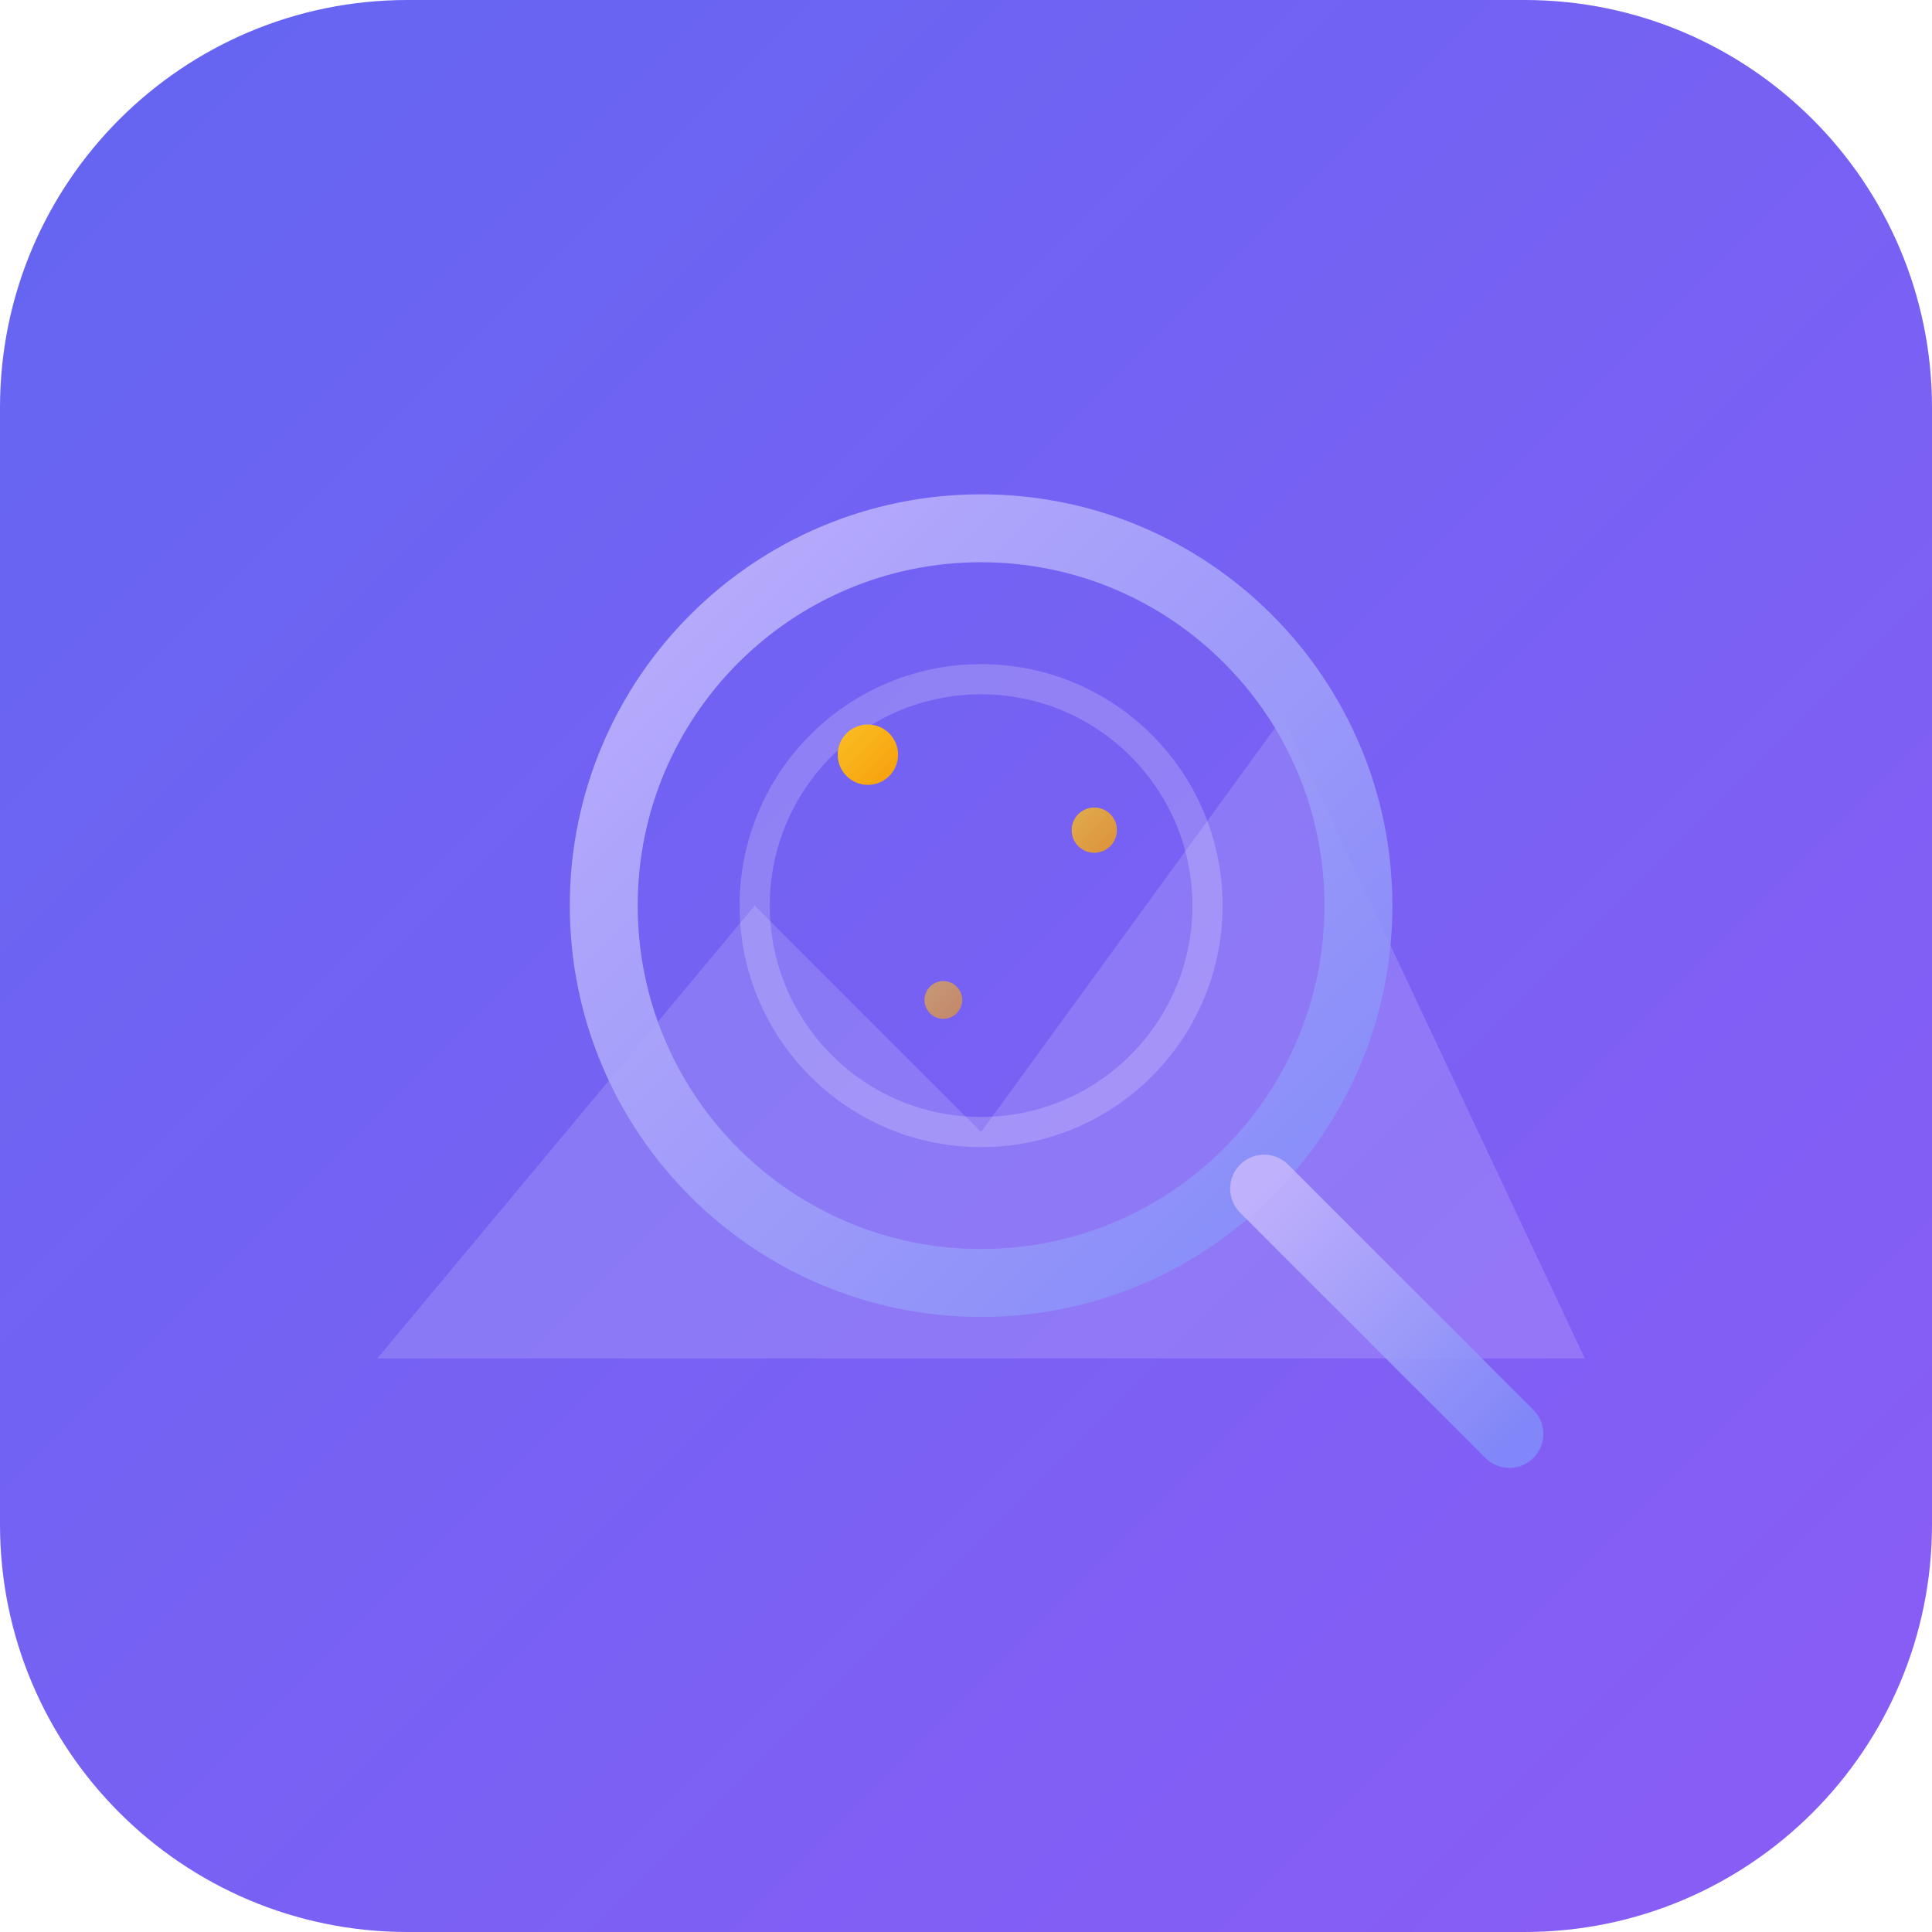
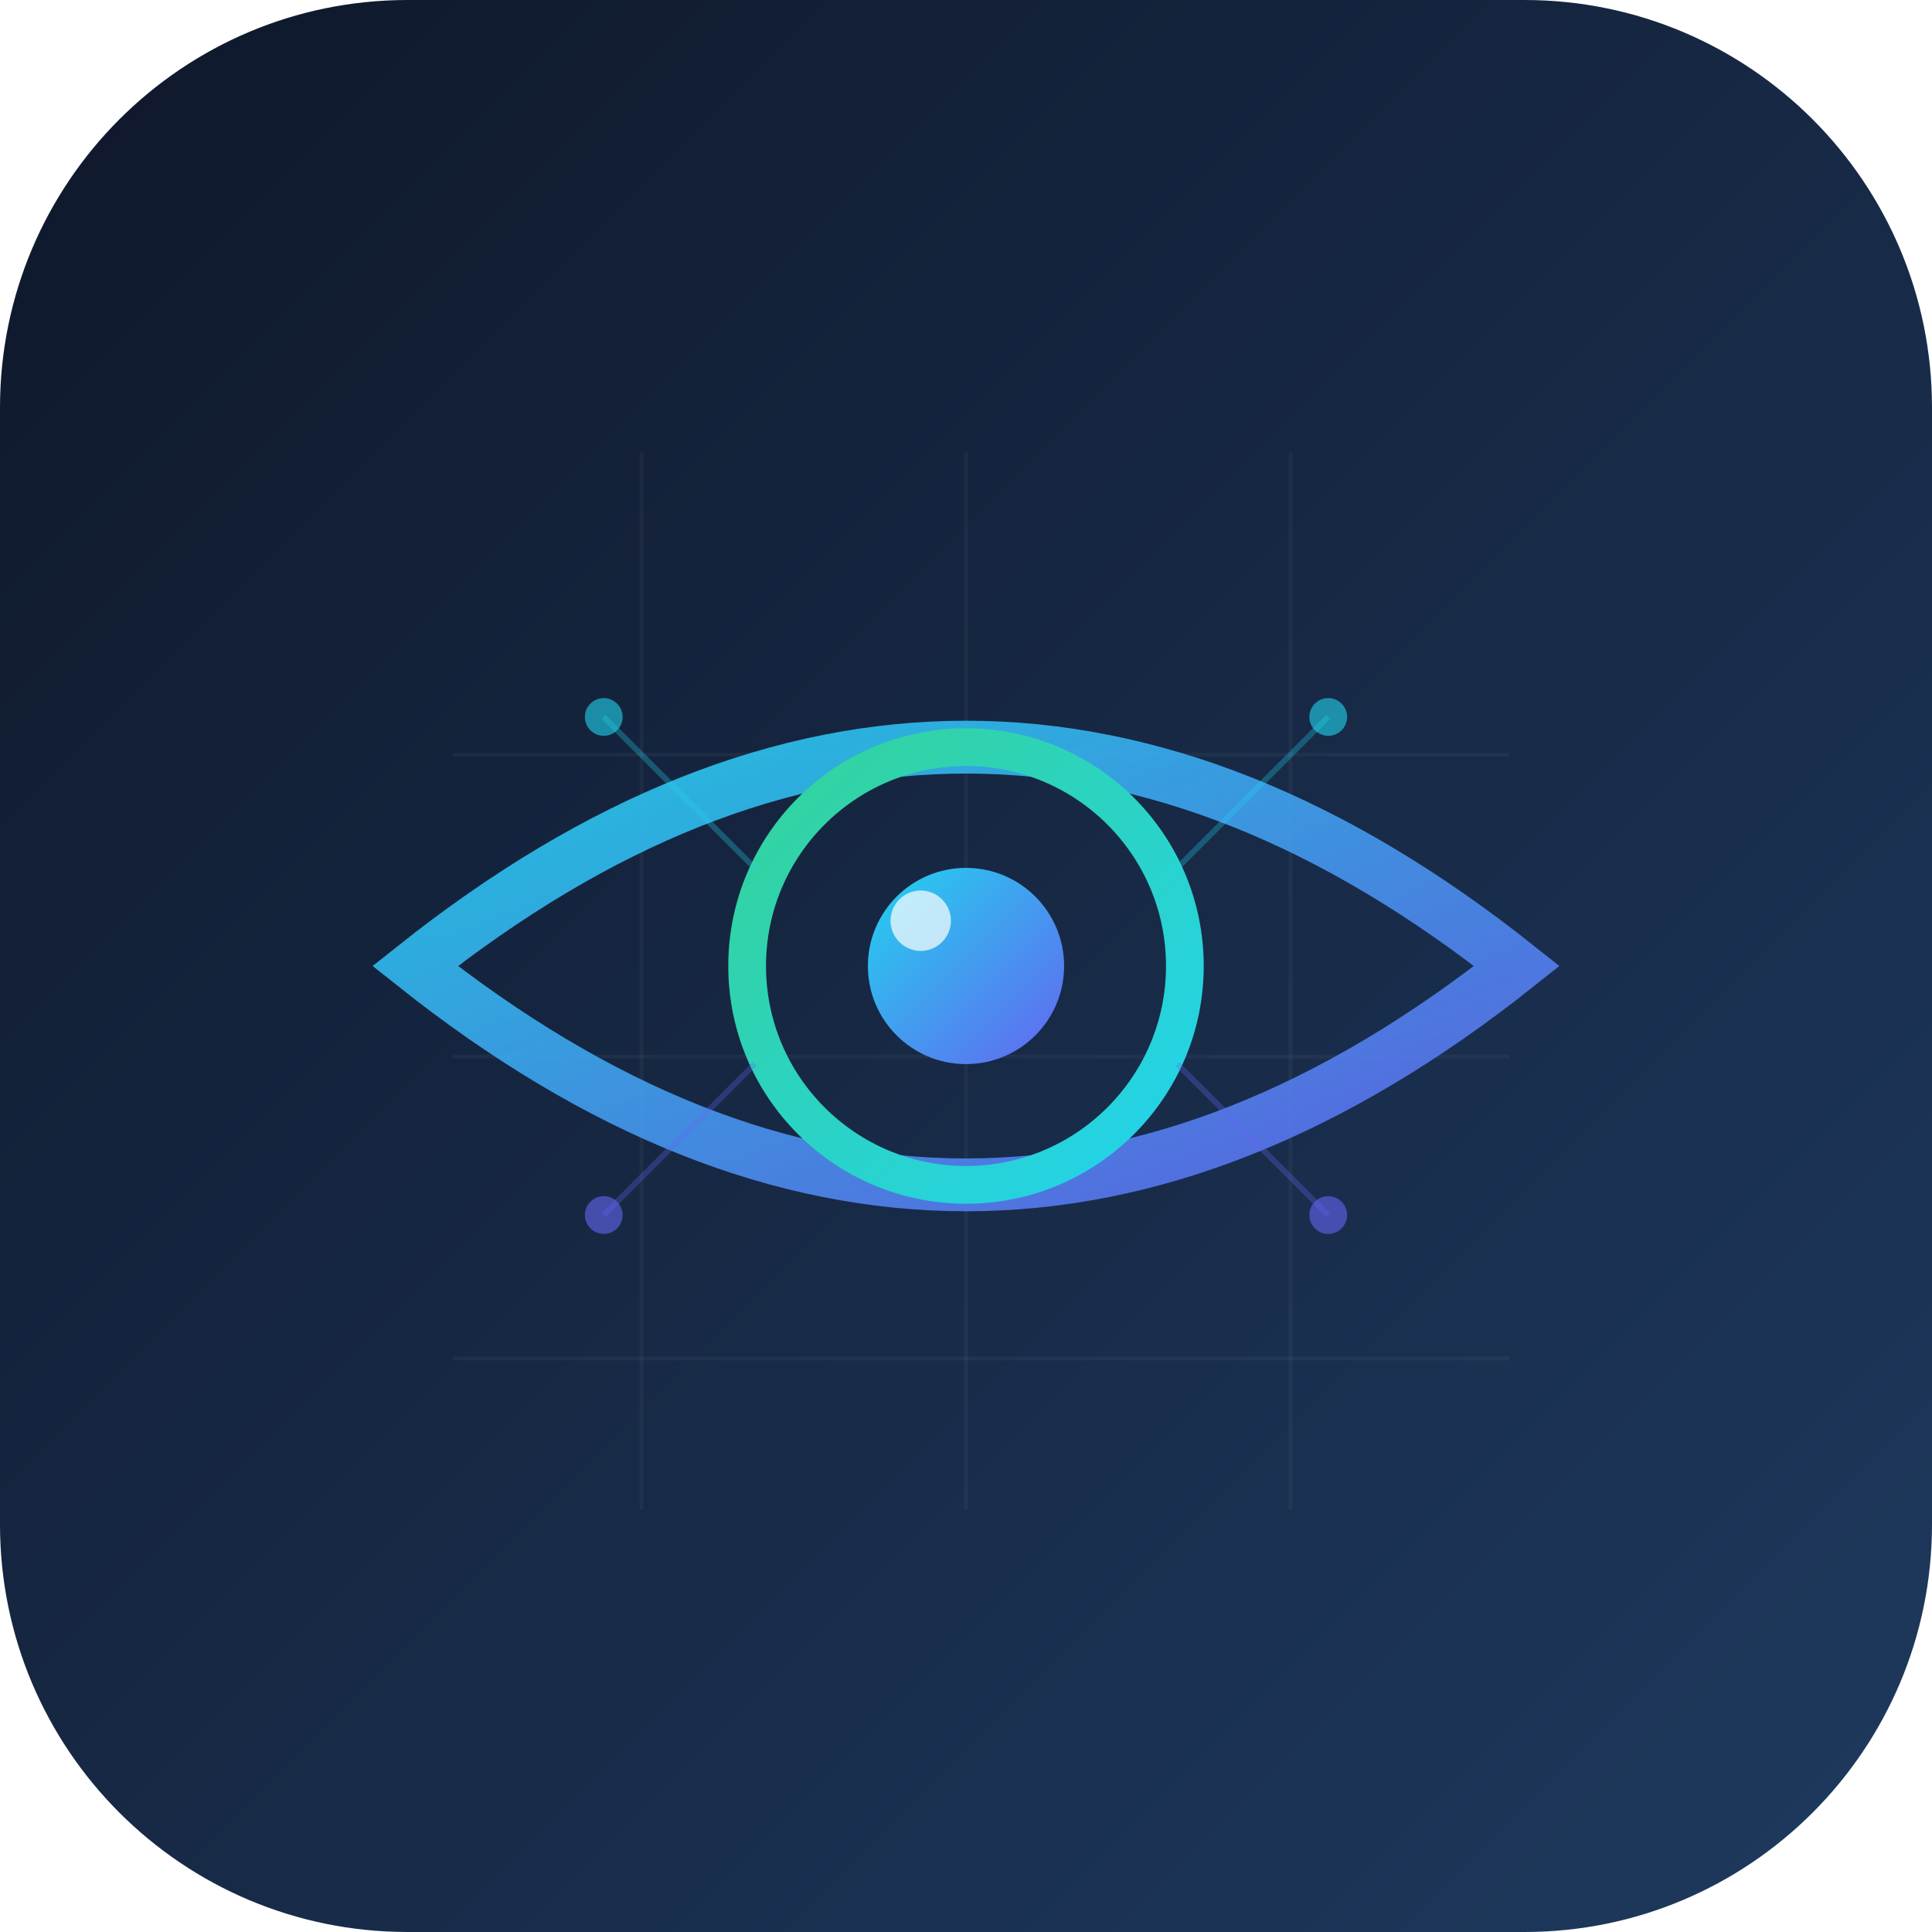
<svg xmlns="http://www.w3.org/2000/svg" width="512" height="512" viewBox="0 0 512 512">
  <defs>
    <linearGradient id="bg" x1="0%" y1="0%" x2="100%" y2="100%">
-       <stop offset="0%" stop-color="#6366f1" />
-       <stop offset="100%" stop-color="#8b5cf6" />
+       <stop offset="0%" stop-color="#0f172a" />
+       <stop offset="100%" stop-color="#1e3a5f" />
    </linearGradient>
-     <linearGradient id="lens" x1="0%" y1="0%" x2="100%" y2="100%">
-       <stop offset="0%" stop-color="#c4b5fd" />
-       <stop offset="100%" stop-color="#818cf8" />
+     <linearGradient id="acc" x1="0%" y1="0%" x2="100%" y2="100%">
+       <stop offset="0%" stop-color="#22d3ee" />
+       <stop offset="100%" stop-color="#6366f1" />
    </linearGradient>
-     <linearGradient id="spark" x1="0%" y1="0%" x2="100%" y2="100%">
-       <stop offset="0%" stop-color="#fbbf24" />
-       <stop offset="100%" stop-color="#f59e0b" />
+     <linearGradient id="glow" x1="0%" y1="0%" x2="100%" y2="100%">
+       <stop offset="0%" stop-color="#34d399" />
+       <stop offset="100%" stop-color="#22d3ee" />
    </linearGradient>
  </defs>
  <rect width="512" height="512" rx="108" fill="url(#bg)" />
-   <path d="M100 360 L200 240 L260 300 L340 190 L420 360Z" fill="rgba(255,255,255,0.15)" stroke="none" />
-   <circle cx="260" cy="240" r="100" fill="none" stroke="url(#lens)" stroke-width="18" opacity="0.9" />
-   <circle cx="260" cy="240" r="60" fill="none" stroke="rgba(255,255,255,0.2)" stroke-width="8" />
-   <line x1="335" y1="315" x2="400" y2="380" stroke="url(#lens)" stroke-width="18" stroke-linecap="round" opacity="0.9" />
-   <circle cx="230" cy="200" r="8" fill="url(#spark)" />
-   <circle cx="290" cy="220" r="6" fill="url(#spark)" opacity="0.8" />
-   <circle cx="250" cy="265" r="5" fill="url(#spark)" opacity="0.6" />
+   <line x1="170" y1="120" x2="170" y2="400" stroke="rgba(255,255,255,0.04)" stroke-width="1" />
+   <line x1="256" y1="120" x2="256" y2="400" stroke="rgba(255,255,255,0.04)" stroke-width="1" />
+   <line x1="342" y1="120" x2="342" y2="400" stroke="rgba(255,255,255,0.04)" stroke-width="1" />
+   <line x1="120" y1="200" x2="400" y2="200" stroke="rgba(255,255,255,0.04)" stroke-width="1" />
+   <line x1="120" y1="280" x2="400" y2="280" stroke="rgba(255,255,255,0.04)" stroke-width="1" />
+   <line x1="120" y1="360" x2="400" y2="360" stroke="rgba(255,255,255,0.04)" stroke-width="1" />
+   <path d="M110 256 Q256 140 402 256 Q256 372 110 256Z" fill="none" stroke="url(#acc)" stroke-width="14" opacity="0.9" />
+   <circle cx="256" cy="256" r="58" fill="none" stroke="url(#glow)" stroke-width="10" />
+   <circle cx="256" cy="256" r="26" fill="url(#acc)" />
+   <circle cx="244" cy="244" r="8" fill="rgba(255,255,255,0.7)" />
+   <circle cx="160" cy="190" r="5" fill="#22d3ee" opacity="0.6" />
+   <circle cx="352" cy="190" r="5" fill="#22d3ee" opacity="0.6" />
+   <circle cx="160" cy="322" r="5" fill="#6366f1" opacity="0.6" />
+   <circle cx="352" cy="322" r="5" fill="#6366f1" opacity="0.6" />
+   <line x1="160" y1="190" x2="200" y2="230" stroke="#22d3ee" stroke-width="1.5" opacity="0.3" />
+   <line x1="352" y1="190" x2="312" y2="230" stroke="#22d3ee" stroke-width="1.5" opacity="0.3" />
+   <line x1="160" y1="322" x2="200" y2="282" stroke="#6366f1" stroke-width="1.5" opacity="0.3" />
+   <line x1="352" y1="322" x2="312" y2="282" stroke="#6366f1" stroke-width="1.5" opacity="0.3" />
</svg>
